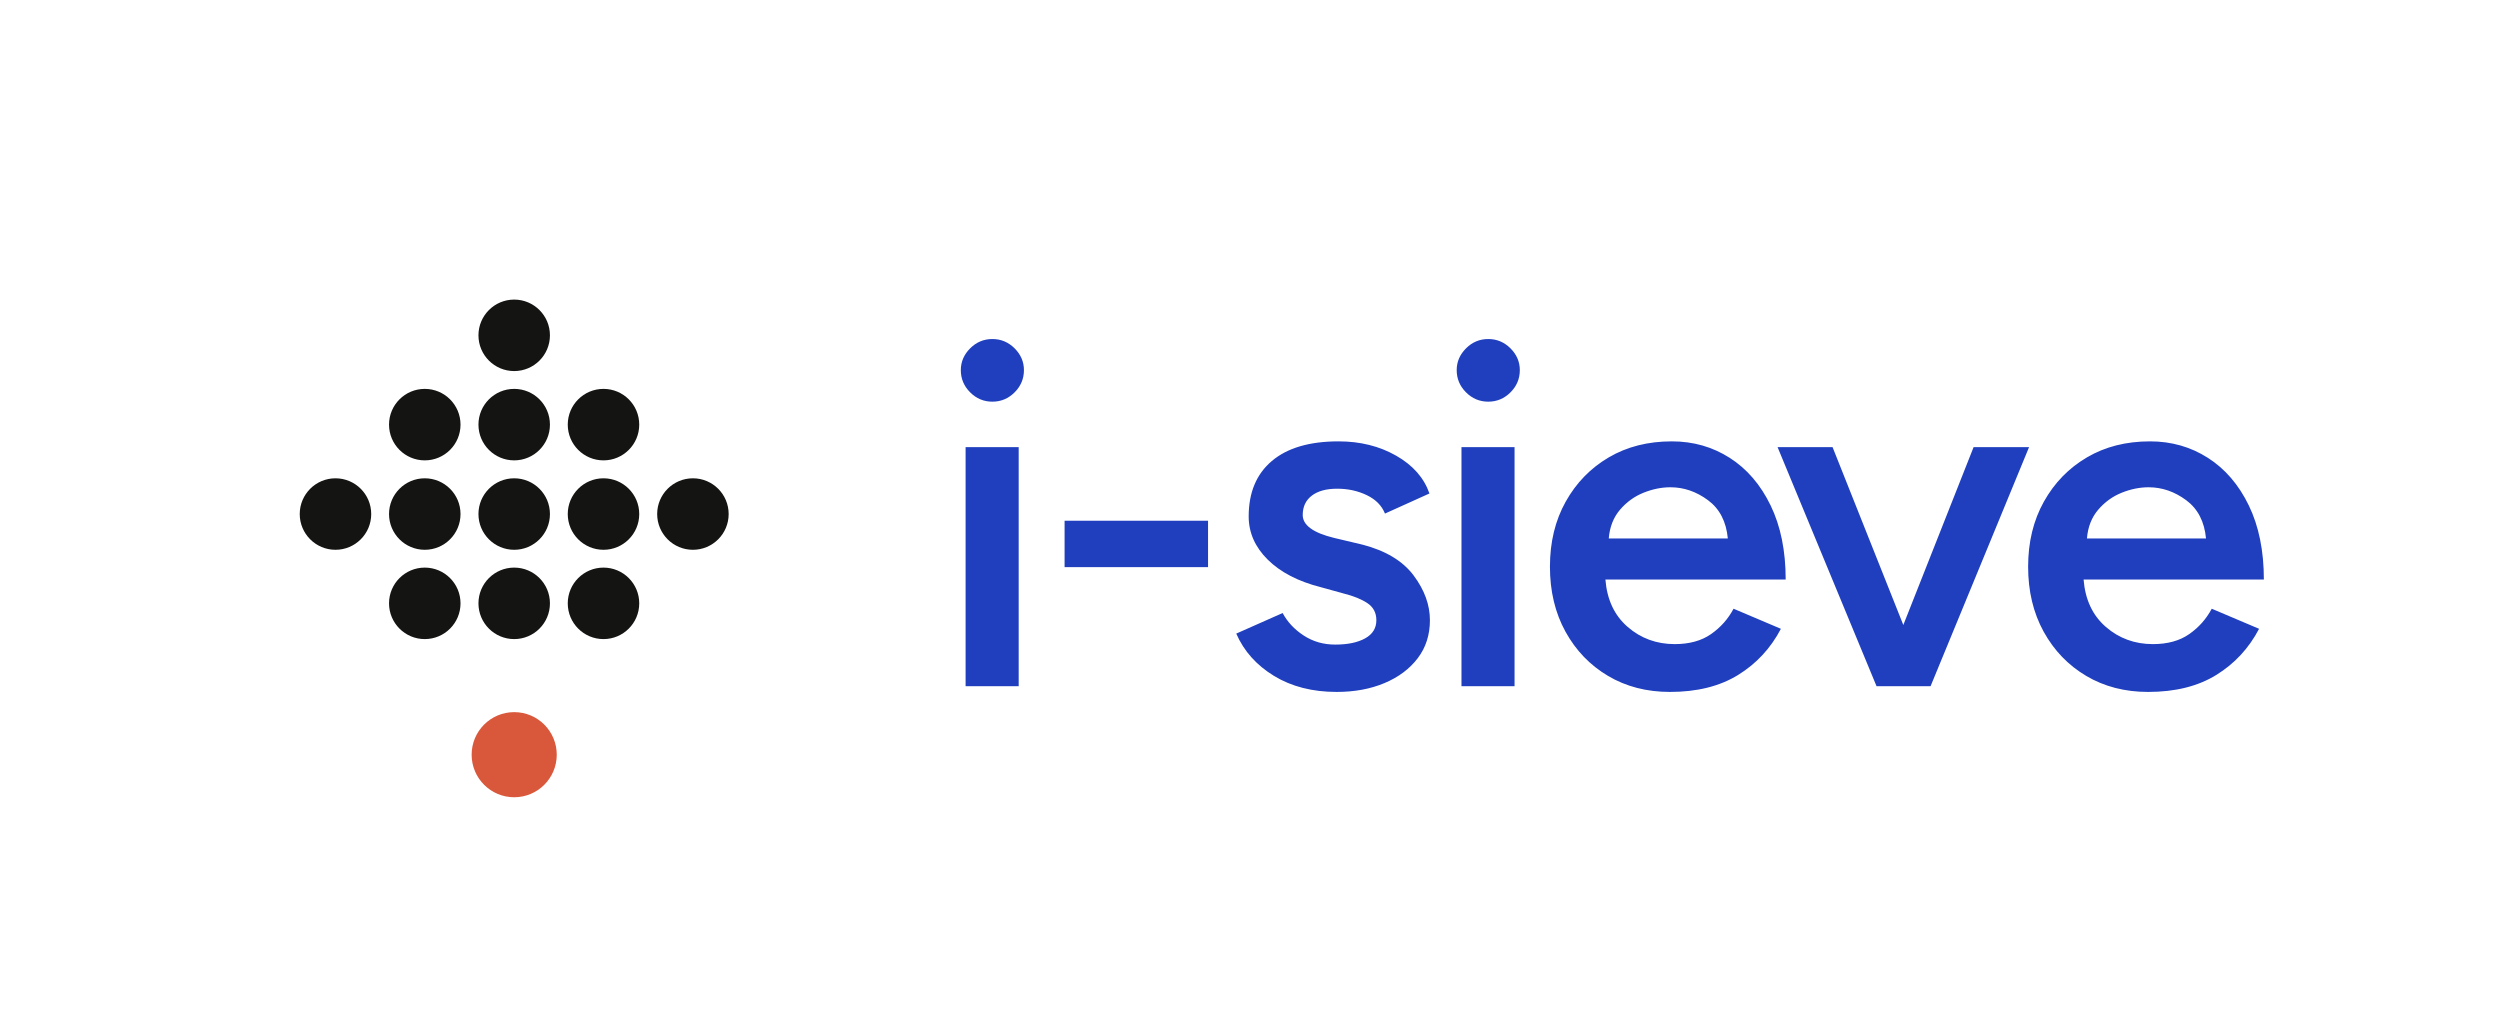
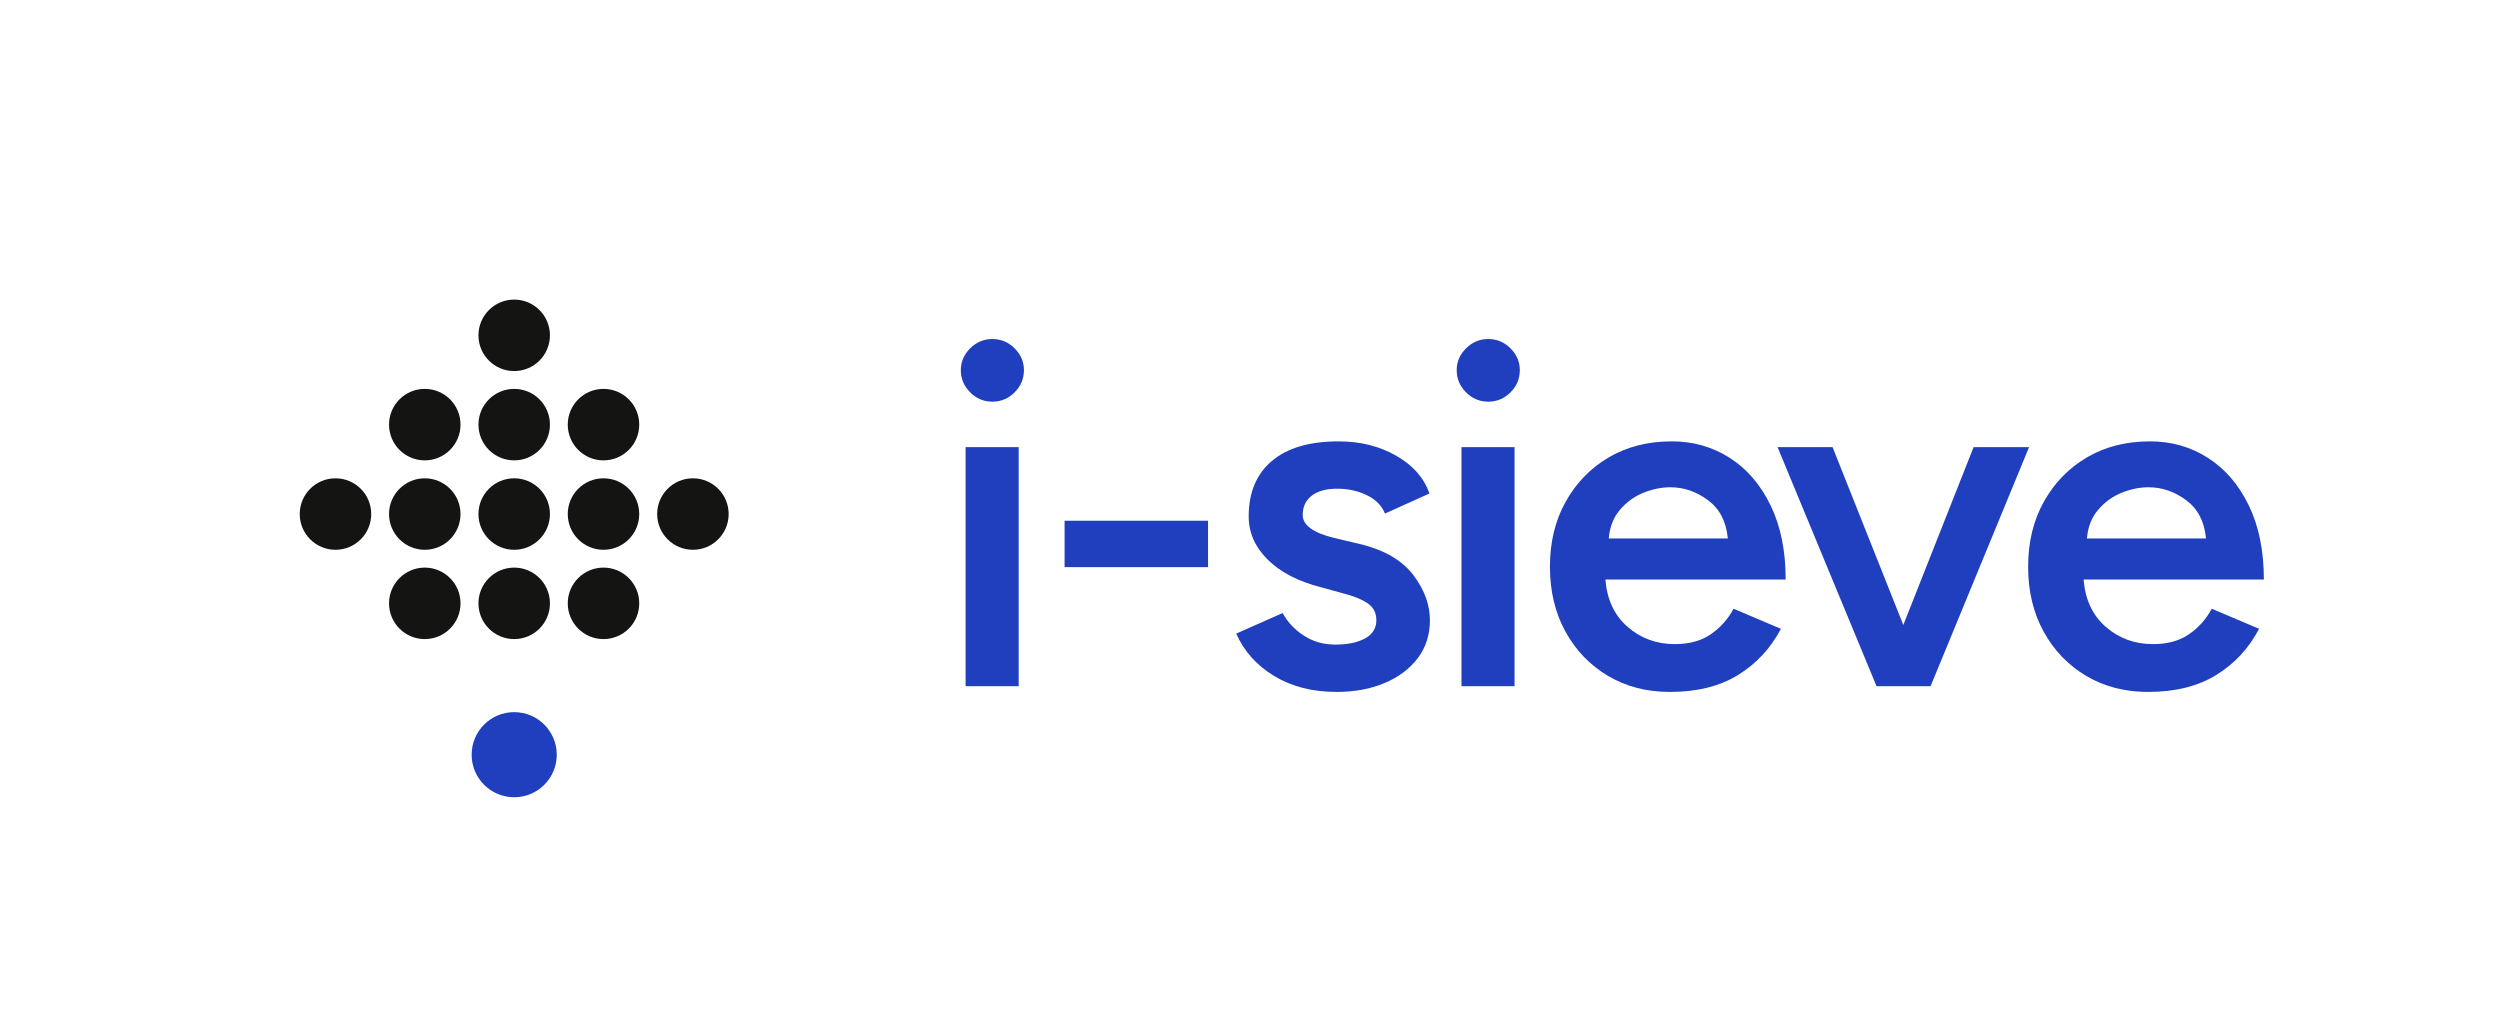
<svg xmlns="http://www.w3.org/2000/svg" viewBox="0 0 209.1 86" width="1673" height="688">
  <circle cx="28.05" cy="43.00" r="2.99" fill="#141412" />
  <circle cx="35.52" cy="35.52" r="2.99" fill="#141412" />
  <circle cx="35.52" cy="43.00" r="2.99" fill="#141412" />
  <circle cx="35.52" cy="50.47" r="2.99" fill="#141412" />
  <circle cx="43.00" cy="28.05" r="2.99" fill="#141412" />
  <circle cx="43.00" cy="35.52" r="2.99" fill="#141412" />
  <circle cx="43.00" cy="43.00" r="2.99" fill="#141412" />
  <circle cx="43.00" cy="50.47" r="2.99" fill="#141412" />
-   <circle cx="43.00" cy="63.13" r="3.56" fill="#d9583b" />
+   <circle cx="43.00" cy="63.13" r="3.56" fill="#1f3fbf" />
  <circle cx="50.47" cy="35.52" r="2.99" fill="#141412" />
  <circle cx="50.47" cy="43.00" r="2.99" fill="#141412" />
  <circle cx="50.47" cy="50.47" r="2.99" fill="#141412" />
  <circle cx="57.95" cy="43.00" r="2.99" fill="#141412" />
  <path transform="translate(78.0 57.4)" d="M7.200 0L2.760 0L2.760-20L7.200-20L7.200 0M5-23.800Q3.920-23.800 3.140-24.580Q2.360-25.360 2.360-26.440Q2.360-27.480 3.140-28.260Q3.920-29.040 5-29.040Q6.080-29.040 6.860-28.260Q7.640-27.480 7.640-26.440Q7.640-25.360 6.860-24.580Q6.080-23.800 5-23.800M23.040-9.960L11.040-9.960L11.040-13.840L23.040-13.840L23.040-9.960M33.800 0.480Q30.760 0.480 28.560-0.860Q26.360-2.200 25.400-4.400L29.280-6.120Q29.880-5 31.040-4.240Q32.200-3.480 33.680-3.480Q35.240-3.480 36.180-4Q37.120-4.520 37.120-5.520Q37.120-6.440 36.380-6.940Q35.640-7.440 34.360-7.760L32.480-8.280Q29.640-9 28.040-10.580Q26.440-12.160 26.440-14.200Q26.440-17.200 28.380-18.840Q30.320-20.480 33.960-20.480Q36.680-20.480 38.780-19.280Q40.880-18.080 41.560-16.120L37.840-14.440Q37.440-15.440 36.320-15.980Q35.200-16.520 33.840-16.520Q32.480-16.520 31.720-15.940Q30.960-15.360 30.960-14.320Q30.960-13.040 33.600-12.400L35.960-11.840Q38.880-11.080 40.240-9.260Q41.600-7.440 41.600-5.520Q41.600-3.680 40.580-2.340Q39.560-1 37.800-0.260Q36.040 0.480 33.800 0.480M48.680 0L44.240 0L44.240-20L48.680-20L48.680 0M46.480-23.800Q45.400-23.800 44.620-24.580Q43.840-25.360 43.840-26.440Q43.840-27.480 44.620-28.260Q45.400-29.040 46.480-29.040Q47.560-29.040 48.340-28.260Q49.120-27.480 49.120-26.440Q49.120-25.360 48.340-24.580Q47.560-23.800 46.480-23.800M61.680 0.480Q58.760 0.480 56.500-0.860Q54.240-2.200 52.940-4.560Q51.640-6.920 51.640-10Q51.640-13.080 52.960-15.440Q54.280-17.800 56.560-19.140Q58.840-20.480 61.840-20.480Q64.520-20.480 66.680-19.100Q68.840-17.720 70.100-15.120Q71.360-12.520 71.360-8.920L56.280-8.920Q56.480-6.400 58.140-4.960Q59.800-3.520 62.080-3.520Q63.920-3.520 65.120-4.360Q66.320-5.200 67-6.480L70.960-4.800Q69.680-2.360 67.380-0.940Q65.080 0.480 61.680 0.480M56.560-12.360L66.520-12.360Q66.320-14.480 64.860-15.560Q63.400-16.640 61.720-16.640Q60.600-16.640 59.460-16.180Q58.320-15.720 57.500-14.760Q56.680-13.800 56.560-12.360M83.480 0L78.960 0L70.680-20L75.280-20L81.200-5.120L87.080-20L91.720-20L83.480 0M101.680 0.480Q98.760 0.480 96.500-0.860Q94.240-2.200 92.940-4.560Q91.640-6.920 91.640-10Q91.640-13.080 92.960-15.440Q94.280-17.800 96.560-19.140Q98.840-20.480 101.840-20.480Q104.520-20.480 106.680-19.100Q108.840-17.720 110.100-15.120Q111.360-12.520 111.360-8.920L96.280-8.920Q96.480-6.400 98.140-4.960Q99.800-3.520 102.080-3.520Q103.920-3.520 105.120-4.360Q106.320-5.200 107-6.480L110.960-4.800Q109.680-2.360 107.380-0.940Q105.080 0.480 101.680 0.480M96.560-12.360L106.520-12.360Q106.320-14.480 104.860-15.560Q103.400-16.640 101.720-16.640Q100.600-16.640 99.460-16.180Q98.320-15.720 97.500-14.760Q96.680-13.800 96.560-12.360" fill="#1f3fbf" />
</svg>
